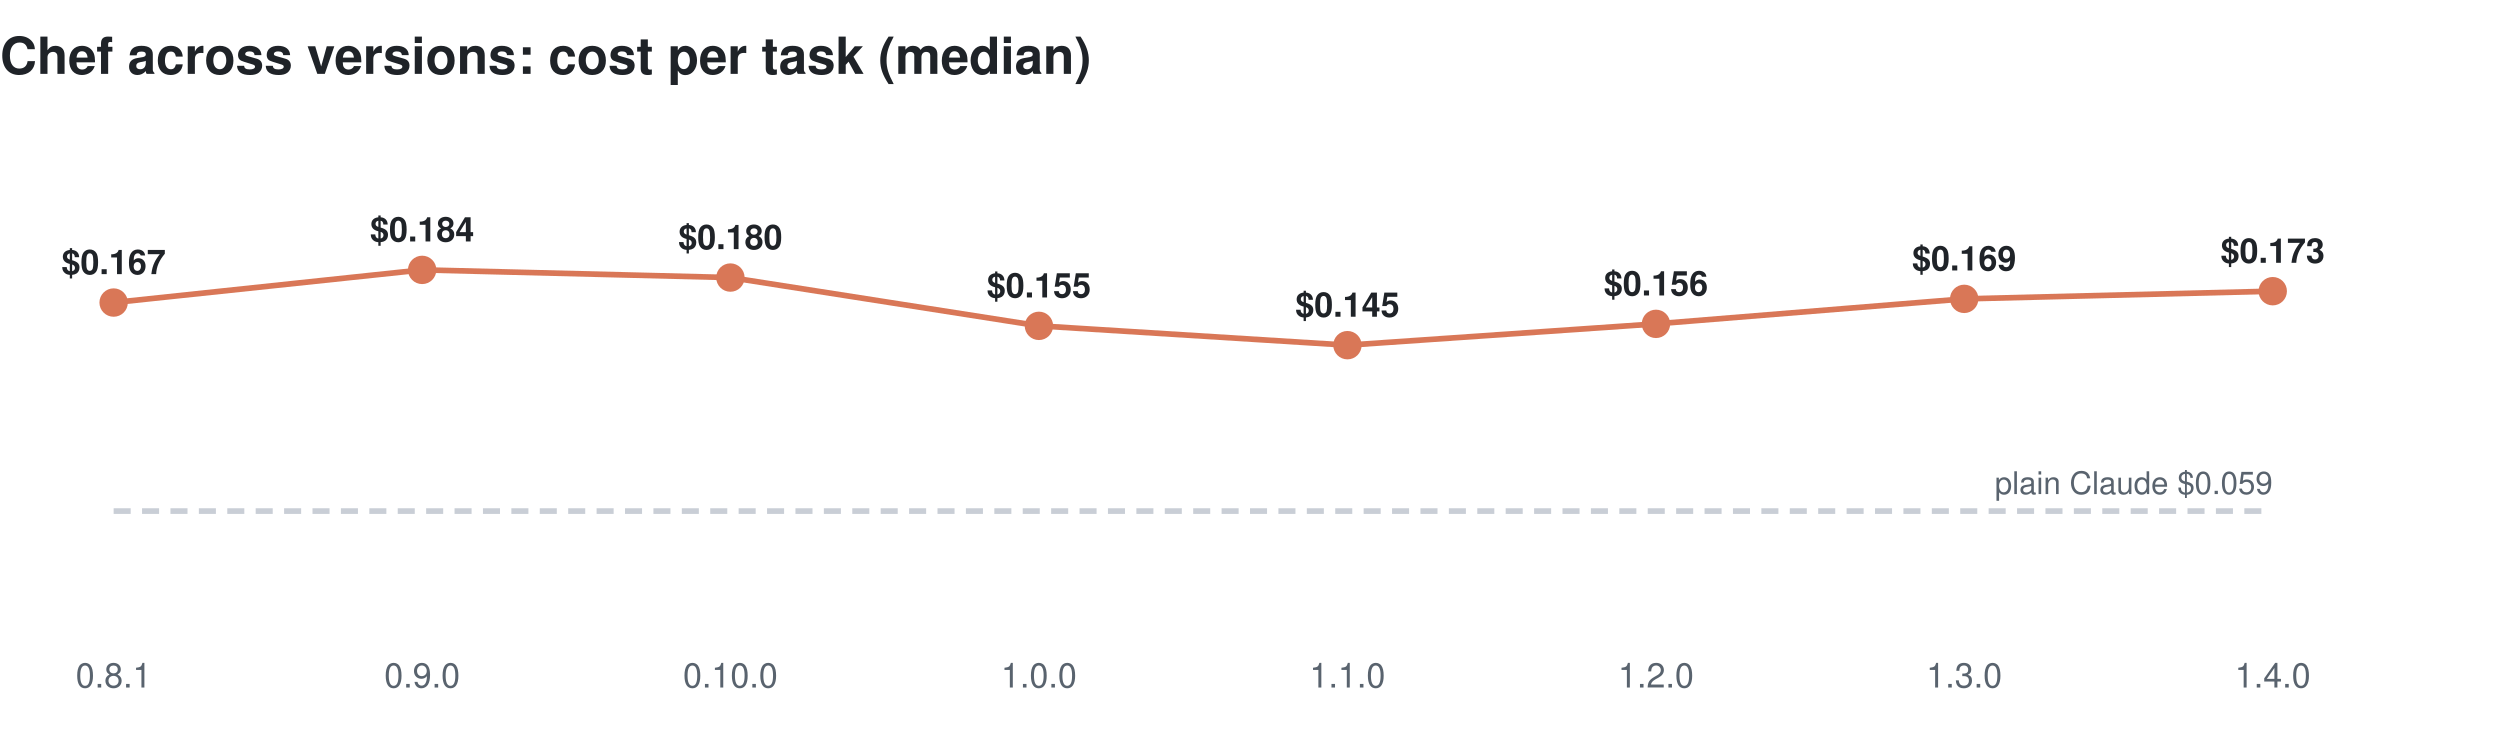
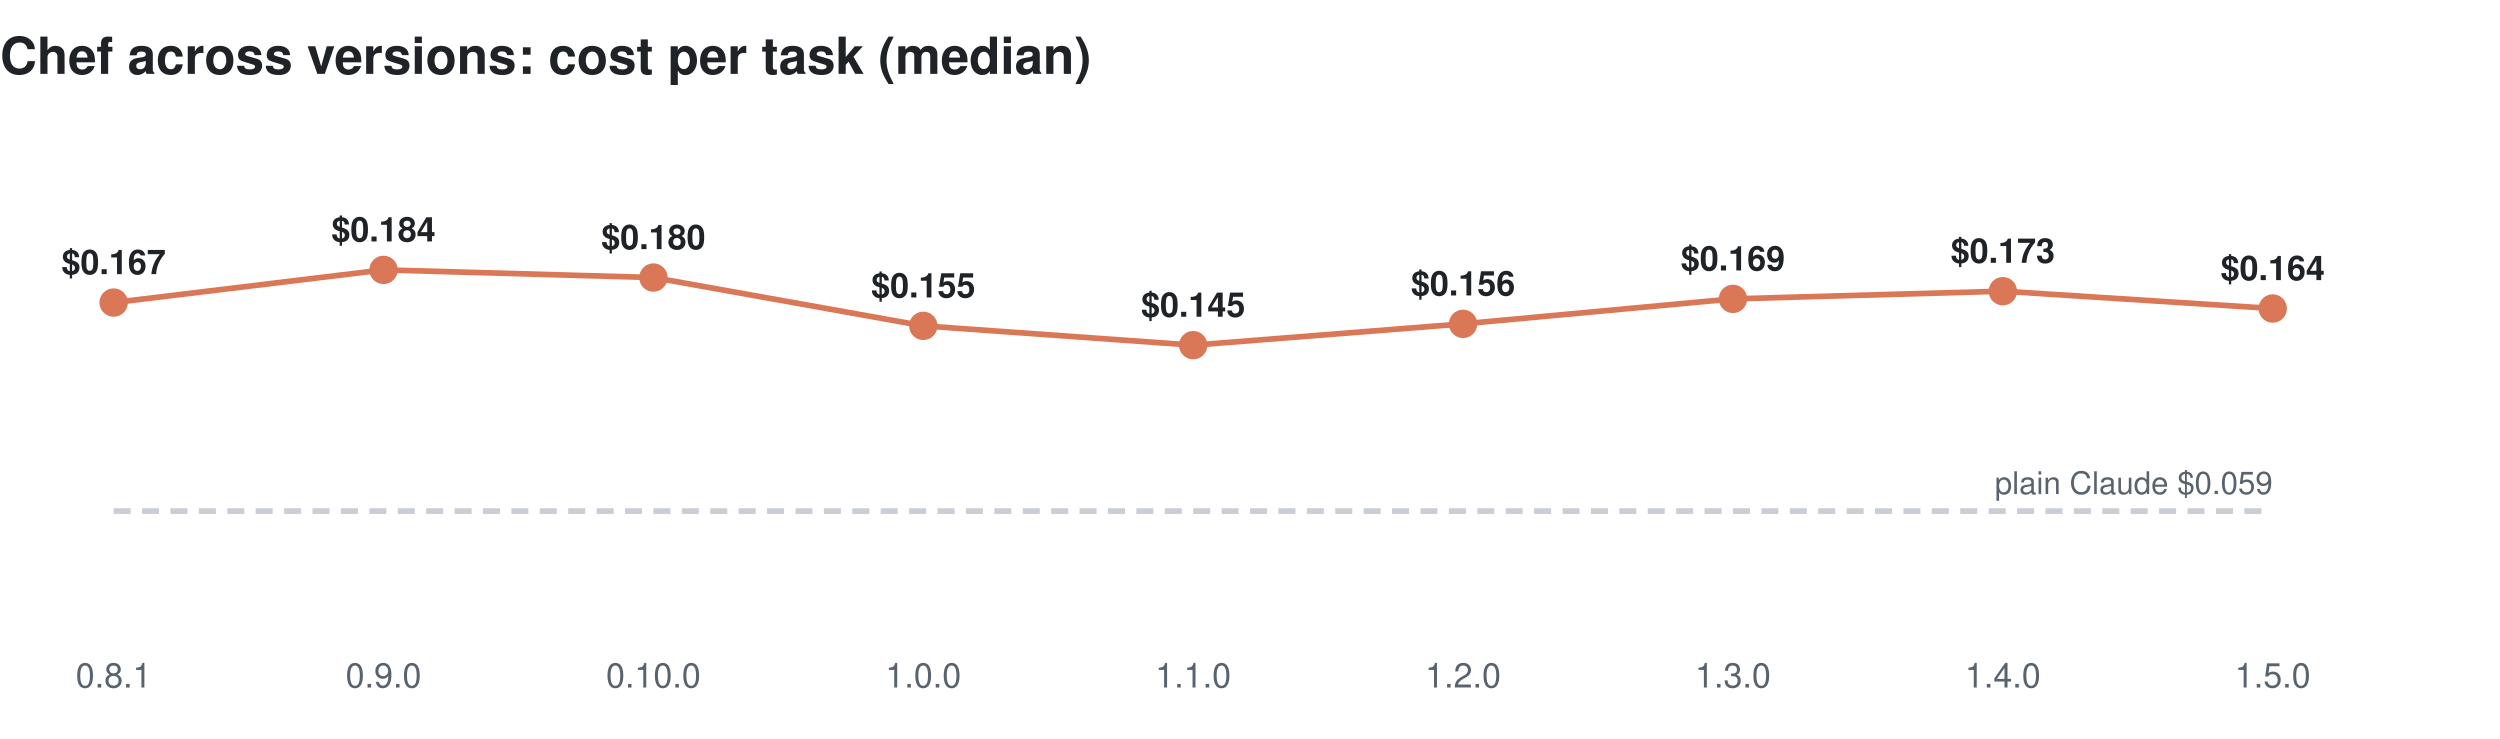
- <svg xmlns="http://www.w3.org/2000/svg" width="880" height="260" viewBox="0 0 880 260" role="img" aria-label="Chef across versions: cost per task (median), on python, docker, prometheus: 0.8.1 $0.167, 0.9.0 $0.184, 0.10.0 $0.180, 1.0.0 $0.155, 1.1.0 $0.145, 1.2.0 $0.156, 1.3.0 $0.169, 1.4.0 $0.173. Plain Claude: $0.059.">
+ <svg xmlns="http://www.w3.org/2000/svg" width="880" height="260" viewBox="0 0 880 260" role="img" aria-label="Chef across versions: cost per task (median), on python, docker, prometheus: 0.8.1 $0.167, 0.9.0 $0.184, 0.10.0 $0.180, 1.0.0 $0.155, 1.1.0 $0.145, 1.2.0 $0.156, 1.3.0 $0.169, 1.4.0 $0.173, 1.5.0 $0.164. Plain Claude: $0.059.">
  <text x="0.0" y="26.0" fill="#1F2328" font-family="-apple-system, BlinkMacSystemFont, 'Segoe UI', Helvetica, Arial, sans-serif" font-size="18" font-weight="600" text-anchor="start">Chef across versions: cost per task (median)</text>
  <text x="40.0" y="48.0" fill="#59636E" font-family="-apple-system, BlinkMacSystemFont, 'Segoe UI', Helvetica, Arial, sans-serif" font-size="13" font-weight="600" text-anchor="start" />
  <line x1="40.0" y1="179.9" x2="800.0" y2="179.9" stroke="#C9CED6" stroke-width="2" stroke-dasharray="6 4" />
  <text x="800.0" y="173.9" fill="#59636E" font-family="-apple-system, BlinkMacSystemFont, 'Segoe UI', Helvetica, Arial, sans-serif" font-size="11" font-weight="400" text-anchor="end">plain Claude $0.059</text>
-   <polyline points="40.0,106.5 148.6,95.0 257.1,97.7 365.7,114.7 474.3,121.5 582.9,114.0 691.4,105.2 800.0,102.5" fill="none" stroke="#D97757" stroke-width="2" />
+   <polyline points="40.0,106.5 135.0,95.0 230.0,97.7 325.0,114.7 420.0,121.5 515.0,114.0 610.0,105.2 705.0,102.5 800.0,108.6" fill="none" stroke="#D97757" stroke-width="2" />
  <circle cx="40.0" cy="106.5" r="5" fill="#D97757" />
  <text x="40.0" y="96.5" fill="#1F2328" font-family="-apple-system, BlinkMacSystemFont, 'Segoe UI', Helvetica, Arial, sans-serif" font-size="12" font-weight="600" text-anchor="middle">$0.167</text>
  <text x="40.0" y="242.0" fill="#59636E" font-family="-apple-system, BlinkMacSystemFont, 'Segoe UI', Helvetica, Arial, sans-serif" font-size="12" font-weight="400" text-anchor="middle">0.8.1</text>
-   <circle cx="148.6" cy="95.0" r="5" fill="#D97757" />
-   <text x="148.6" y="85.0" fill="#1F2328" font-family="-apple-system, BlinkMacSystemFont, 'Segoe UI', Helvetica, Arial, sans-serif" font-size="12" font-weight="600" text-anchor="middle">$0.184</text>
-   <text x="148.6" y="242.0" fill="#59636E" font-family="-apple-system, BlinkMacSystemFont, 'Segoe UI', Helvetica, Arial, sans-serif" font-size="12" font-weight="400" text-anchor="middle">0.9.0</text>
-   <circle cx="257.1" cy="97.7" r="5" fill="#D97757" />
-   <text x="257.1" y="87.7" fill="#1F2328" font-family="-apple-system, BlinkMacSystemFont, 'Segoe UI', Helvetica, Arial, sans-serif" font-size="12" font-weight="600" text-anchor="middle">$0.180</text>
-   <text x="257.1" y="242.0" fill="#59636E" font-family="-apple-system, BlinkMacSystemFont, 'Segoe UI', Helvetica, Arial, sans-serif" font-size="12" font-weight="400" text-anchor="middle">0.10.0</text>
-   <circle cx="365.7" cy="114.7" r="5" fill="#D97757" />
-   <text x="365.7" y="104.7" fill="#1F2328" font-family="-apple-system, BlinkMacSystemFont, 'Segoe UI', Helvetica, Arial, sans-serif" font-size="12" font-weight="600" text-anchor="middle">$0.155</text>
-   <text x="365.7" y="242.0" fill="#59636E" font-family="-apple-system, BlinkMacSystemFont, 'Segoe UI', Helvetica, Arial, sans-serif" font-size="12" font-weight="400" text-anchor="middle">1.0.0</text>
-   <circle cx="474.3" cy="121.5" r="5" fill="#D97757" />
-   <text x="474.3" y="111.5" fill="#1F2328" font-family="-apple-system, BlinkMacSystemFont, 'Segoe UI', Helvetica, Arial, sans-serif" font-size="12" font-weight="600" text-anchor="middle">$0.145</text>
-   <text x="474.3" y="242.0" fill="#59636E" font-family="-apple-system, BlinkMacSystemFont, 'Segoe UI', Helvetica, Arial, sans-serif" font-size="12" font-weight="400" text-anchor="middle">1.1.0</text>
-   <circle cx="582.9" cy="114.0" r="5" fill="#D97757" />
-   <text x="582.9" y="104.0" fill="#1F2328" font-family="-apple-system, BlinkMacSystemFont, 'Segoe UI', Helvetica, Arial, sans-serif" font-size="12" font-weight="600" text-anchor="middle">$0.156</text>
-   <text x="582.9" y="242.0" fill="#59636E" font-family="-apple-system, BlinkMacSystemFont, 'Segoe UI', Helvetica, Arial, sans-serif" font-size="12" font-weight="400" text-anchor="middle">1.2.0</text>
-   <circle cx="691.4" cy="105.2" r="5" fill="#D97757" />
-   <text x="691.4" y="95.2" fill="#1F2328" font-family="-apple-system, BlinkMacSystemFont, 'Segoe UI', Helvetica, Arial, sans-serif" font-size="12" font-weight="600" text-anchor="middle">$0.169</text>
-   <text x="691.4" y="242.0" fill="#59636E" font-family="-apple-system, BlinkMacSystemFont, 'Segoe UI', Helvetica, Arial, sans-serif" font-size="12" font-weight="400" text-anchor="middle">1.3.0</text>
-   <circle cx="800.0" cy="102.5" r="5" fill="#D97757" />
-   <text x="800.0" y="92.5" fill="#1F2328" font-family="-apple-system, BlinkMacSystemFont, 'Segoe UI', Helvetica, Arial, sans-serif" font-size="12" font-weight="600" text-anchor="middle">$0.173</text>
-   <text x="800.0" y="242.0" fill="#59636E" font-family="-apple-system, BlinkMacSystemFont, 'Segoe UI', Helvetica, Arial, sans-serif" font-size="12" font-weight="400" text-anchor="middle">1.4.0</text>
+   <circle cx="135.0" cy="95.0" r="5" fill="#D97757" />
+   <text x="135.0" y="85.0" fill="#1F2328" font-family="-apple-system, BlinkMacSystemFont, 'Segoe UI', Helvetica, Arial, sans-serif" font-size="12" font-weight="600" text-anchor="middle">$0.184</text>
+   <text x="135.0" y="242.0" fill="#59636E" font-family="-apple-system, BlinkMacSystemFont, 'Segoe UI', Helvetica, Arial, sans-serif" font-size="12" font-weight="400" text-anchor="middle">0.9.0</text>
+   <circle cx="230.0" cy="97.7" r="5" fill="#D97757" />
+   <text x="230.0" y="87.7" fill="#1F2328" font-family="-apple-system, BlinkMacSystemFont, 'Segoe UI', Helvetica, Arial, sans-serif" font-size="12" font-weight="600" text-anchor="middle">$0.180</text>
+   <text x="230.0" y="242.0" fill="#59636E" font-family="-apple-system, BlinkMacSystemFont, 'Segoe UI', Helvetica, Arial, sans-serif" font-size="12" font-weight="400" text-anchor="middle">0.10.0</text>
+   <circle cx="325.0" cy="114.7" r="5" fill="#D97757" />
+   <text x="325.0" y="104.7" fill="#1F2328" font-family="-apple-system, BlinkMacSystemFont, 'Segoe UI', Helvetica, Arial, sans-serif" font-size="12" font-weight="600" text-anchor="middle">$0.155</text>
+   <text x="325.0" y="242.0" fill="#59636E" font-family="-apple-system, BlinkMacSystemFont, 'Segoe UI', Helvetica, Arial, sans-serif" font-size="12" font-weight="400" text-anchor="middle">1.0.0</text>
+   <circle cx="420.0" cy="121.5" r="5" fill="#D97757" />
+   <text x="420.0" y="111.5" fill="#1F2328" font-family="-apple-system, BlinkMacSystemFont, 'Segoe UI', Helvetica, Arial, sans-serif" font-size="12" font-weight="600" text-anchor="middle">$0.145</text>
+   <text x="420.0" y="242.0" fill="#59636E" font-family="-apple-system, BlinkMacSystemFont, 'Segoe UI', Helvetica, Arial, sans-serif" font-size="12" font-weight="400" text-anchor="middle">1.1.0</text>
+   <circle cx="515.0" cy="114.0" r="5" fill="#D97757" />
+   <text x="515.0" y="104.0" fill="#1F2328" font-family="-apple-system, BlinkMacSystemFont, 'Segoe UI', Helvetica, Arial, sans-serif" font-size="12" font-weight="600" text-anchor="middle">$0.156</text>
+   <text x="515.0" y="242.0" fill="#59636E" font-family="-apple-system, BlinkMacSystemFont, 'Segoe UI', Helvetica, Arial, sans-serif" font-size="12" font-weight="400" text-anchor="middle">1.2.0</text>
+   <circle cx="610.0" cy="105.2" r="5" fill="#D97757" />
+   <text x="610.0" y="95.2" fill="#1F2328" font-family="-apple-system, BlinkMacSystemFont, 'Segoe UI', Helvetica, Arial, sans-serif" font-size="12" font-weight="600" text-anchor="middle">$0.169</text>
+   <text x="610.0" y="242.0" fill="#59636E" font-family="-apple-system, BlinkMacSystemFont, 'Segoe UI', Helvetica, Arial, sans-serif" font-size="12" font-weight="400" text-anchor="middle">1.3.0</text>
+   <circle cx="705.0" cy="102.5" r="5" fill="#D97757" />
+   <text x="705.0" y="92.5" fill="#1F2328" font-family="-apple-system, BlinkMacSystemFont, 'Segoe UI', Helvetica, Arial, sans-serif" font-size="12" font-weight="600" text-anchor="middle">$0.173</text>
+   <text x="705.0" y="242.0" fill="#59636E" font-family="-apple-system, BlinkMacSystemFont, 'Segoe UI', Helvetica, Arial, sans-serif" font-size="12" font-weight="400" text-anchor="middle">1.4.0</text>
+   <circle cx="800.0" cy="108.6" r="5" fill="#D97757" />
+   <text x="800.0" y="98.6" fill="#1F2328" font-family="-apple-system, BlinkMacSystemFont, 'Segoe UI', Helvetica, Arial, sans-serif" font-size="12" font-weight="600" text-anchor="middle">$0.164</text>
+   <text x="800.0" y="242.0" fill="#59636E" font-family="-apple-system, BlinkMacSystemFont, 'Segoe UI', Helvetica, Arial, sans-serif" font-size="12" font-weight="400" text-anchor="middle">1.5.0</text>
</svg>
